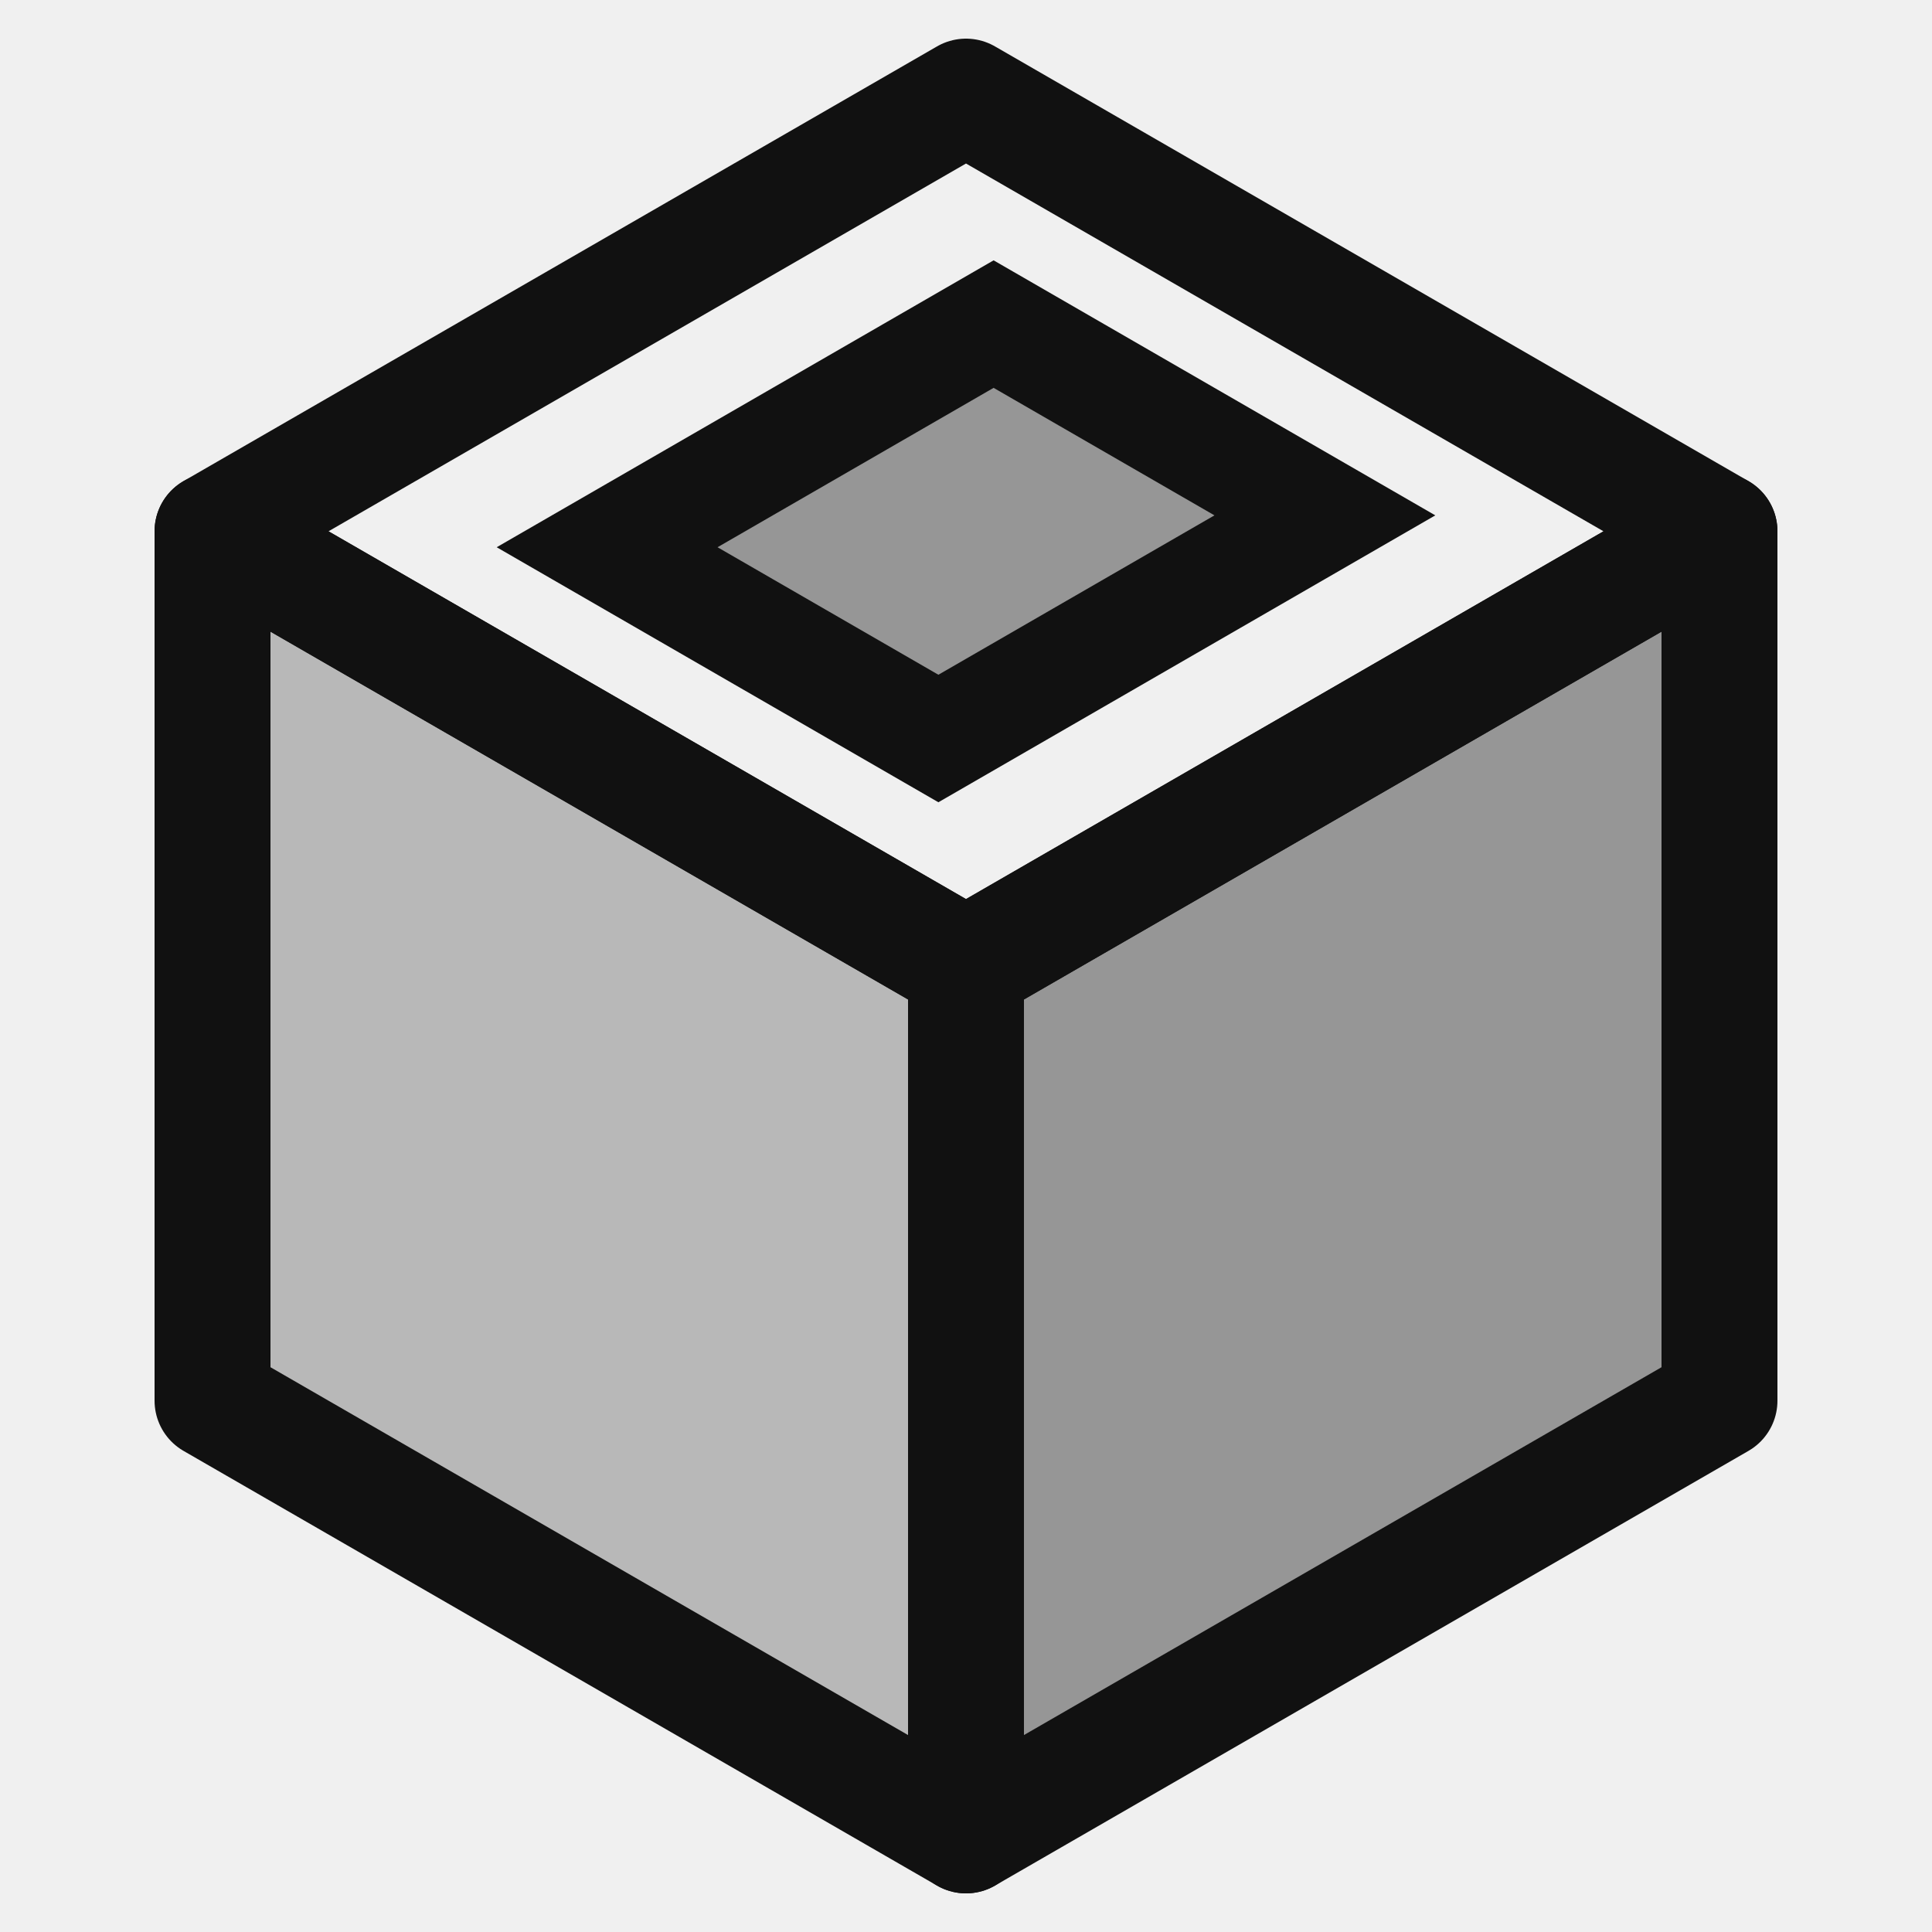
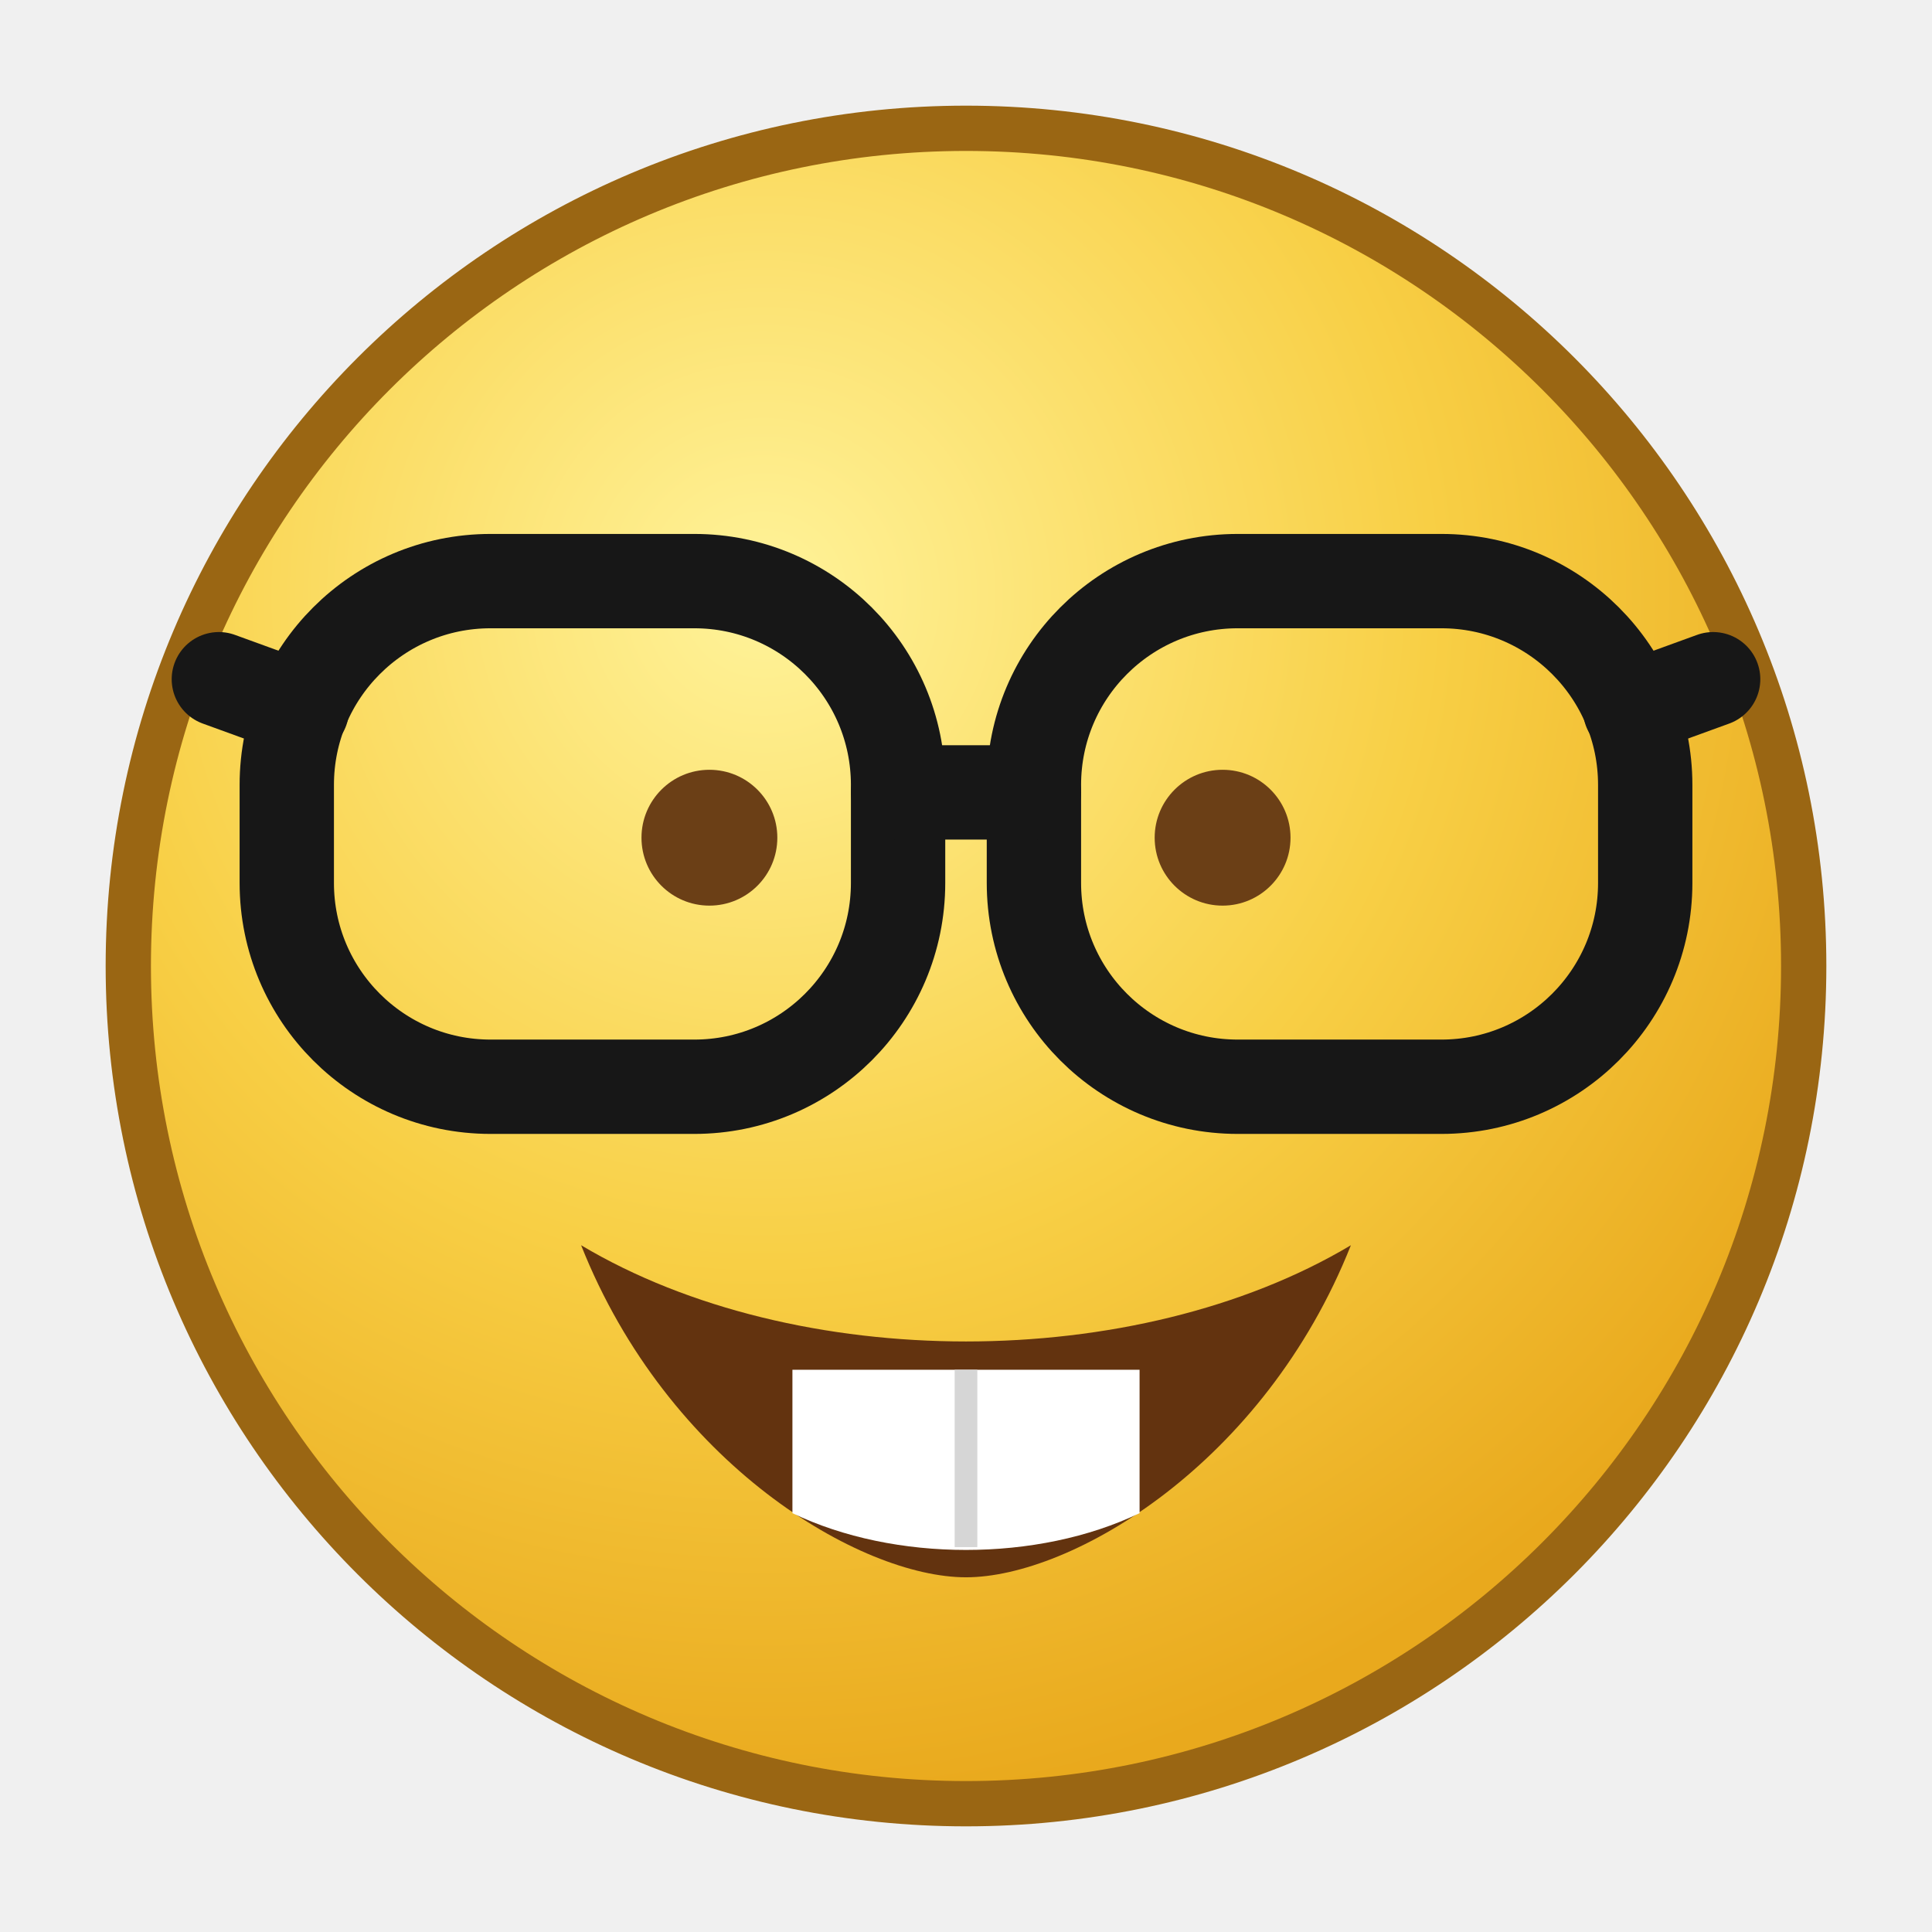
- <svg xmlns="http://www.w3.org/2000/svg" width="32" height="32" viewBox="0 0 32 32">
-   <style>
-     :root {
-       color: #111111;
-     }
- 
-     @media (prefers-color-scheme: dark) {
-       :root {
-         color: #f5f5f5;
-       }
-     }
-   </style>
-   <g transform="translate(16, 16) scale(0.48)">
-     <path d="M0 0 L-26 -15 L-26 15 L0 30 Z" fill="currentColor" fill-opacity="0.25" stroke="currentColor" stroke-width="4" stroke-linejoin="round" />
-     <path d="M0 0 L26 -15 L26 15 L0 30 Z" fill="currentColor" fill-opacity="0.4" stroke="currentColor" stroke-width="4" stroke-linejoin="round" />
-     <path d="M0 -30 L-26 -15 L0 0 L26 -15 Z" fill="none" stroke="currentColor" stroke-width="4" stroke-linejoin="round" />
-     <g transform="matrix(0.866, 0.5, -0.866, 0.5, 0, -15) scale(0.55)">
-       <rect x="-12" y="-14" width="24" height="28" fill="currentColor" fill-opacity="0.4" stroke="currentColor" stroke-width="8" />
-     </g>
+ <svg xmlns="http://www.w3.org/2000/svg" viewBox="0 0 512 512">
+   <defs>
+     <radialGradient id="face" cx="38%" cy="28%" r="72%">
+       <stop offset="0" stop-color="#fff39a" />
+       <stop offset="0.55" stop-color="#f8cf45" />
+       <stop offset="1" stop-color="#e9a91d" />
+     </radialGradient>
+   </defs>
+   <circle cx="256" cy="256" r="222" fill="url(#face)" stroke="#9a6613" stroke-width="12" />
+   <circle cx="188" cy="222" r="18" fill="#6b3f16" />
+   <circle cx="324" cy="222" r="18" fill="#6b3f16" />
+   <g fill="none" stroke="#171717" stroke-linecap="round" stroke-linejoin="round" stroke-width="25">
+     <rect x="76" y="154" width="162" height="134" rx="54" />
+     <rect x="274" y="154" width="162" height="134" rx="54" />
+     <path d="M238 210h36M58 180l22 8M454 180l-22 8" />
  </g>
+   <path d="M154 330c23 58 74 88 102 88s79-30 102-88c-57 34-147 34-204 0Z" fill="#63330f" />
+   <path d="M210 363h92v38c-27 13-65 13-92 0Z" fill="#fff" />
+   <path d="M256 363v47" fill="none" stroke="#d6d6d6" stroke-width="6" />
</svg>
